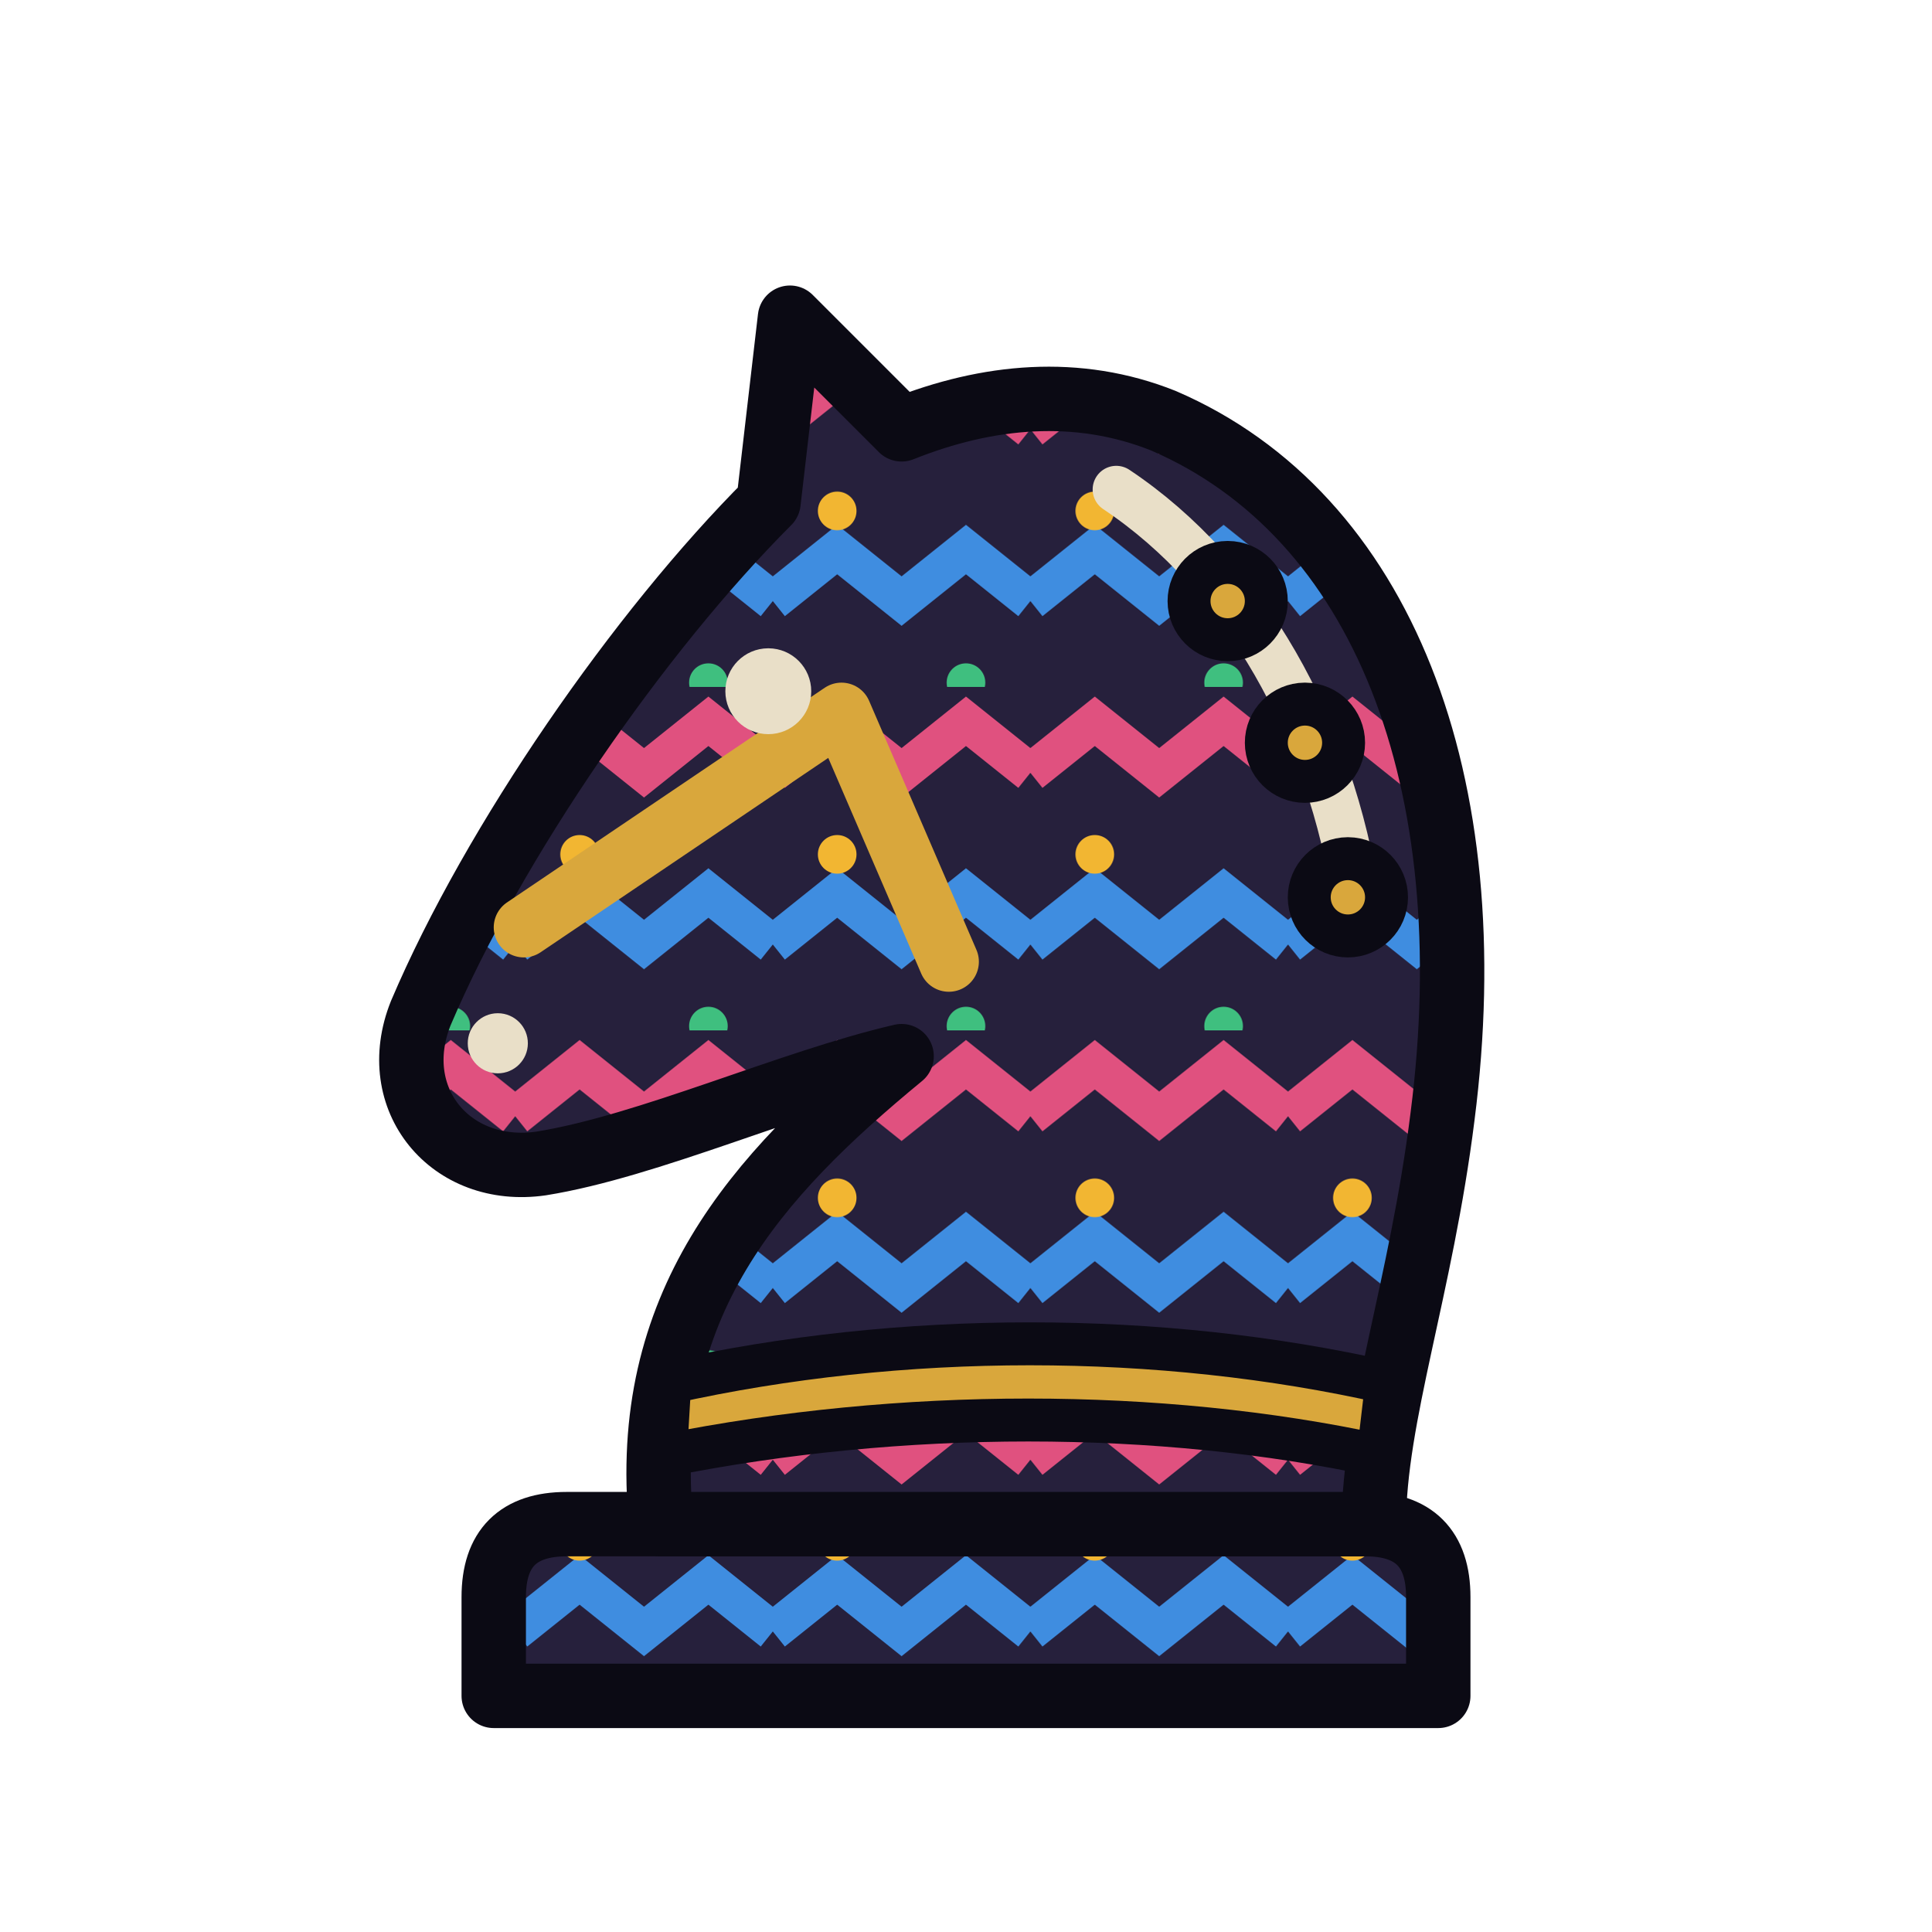
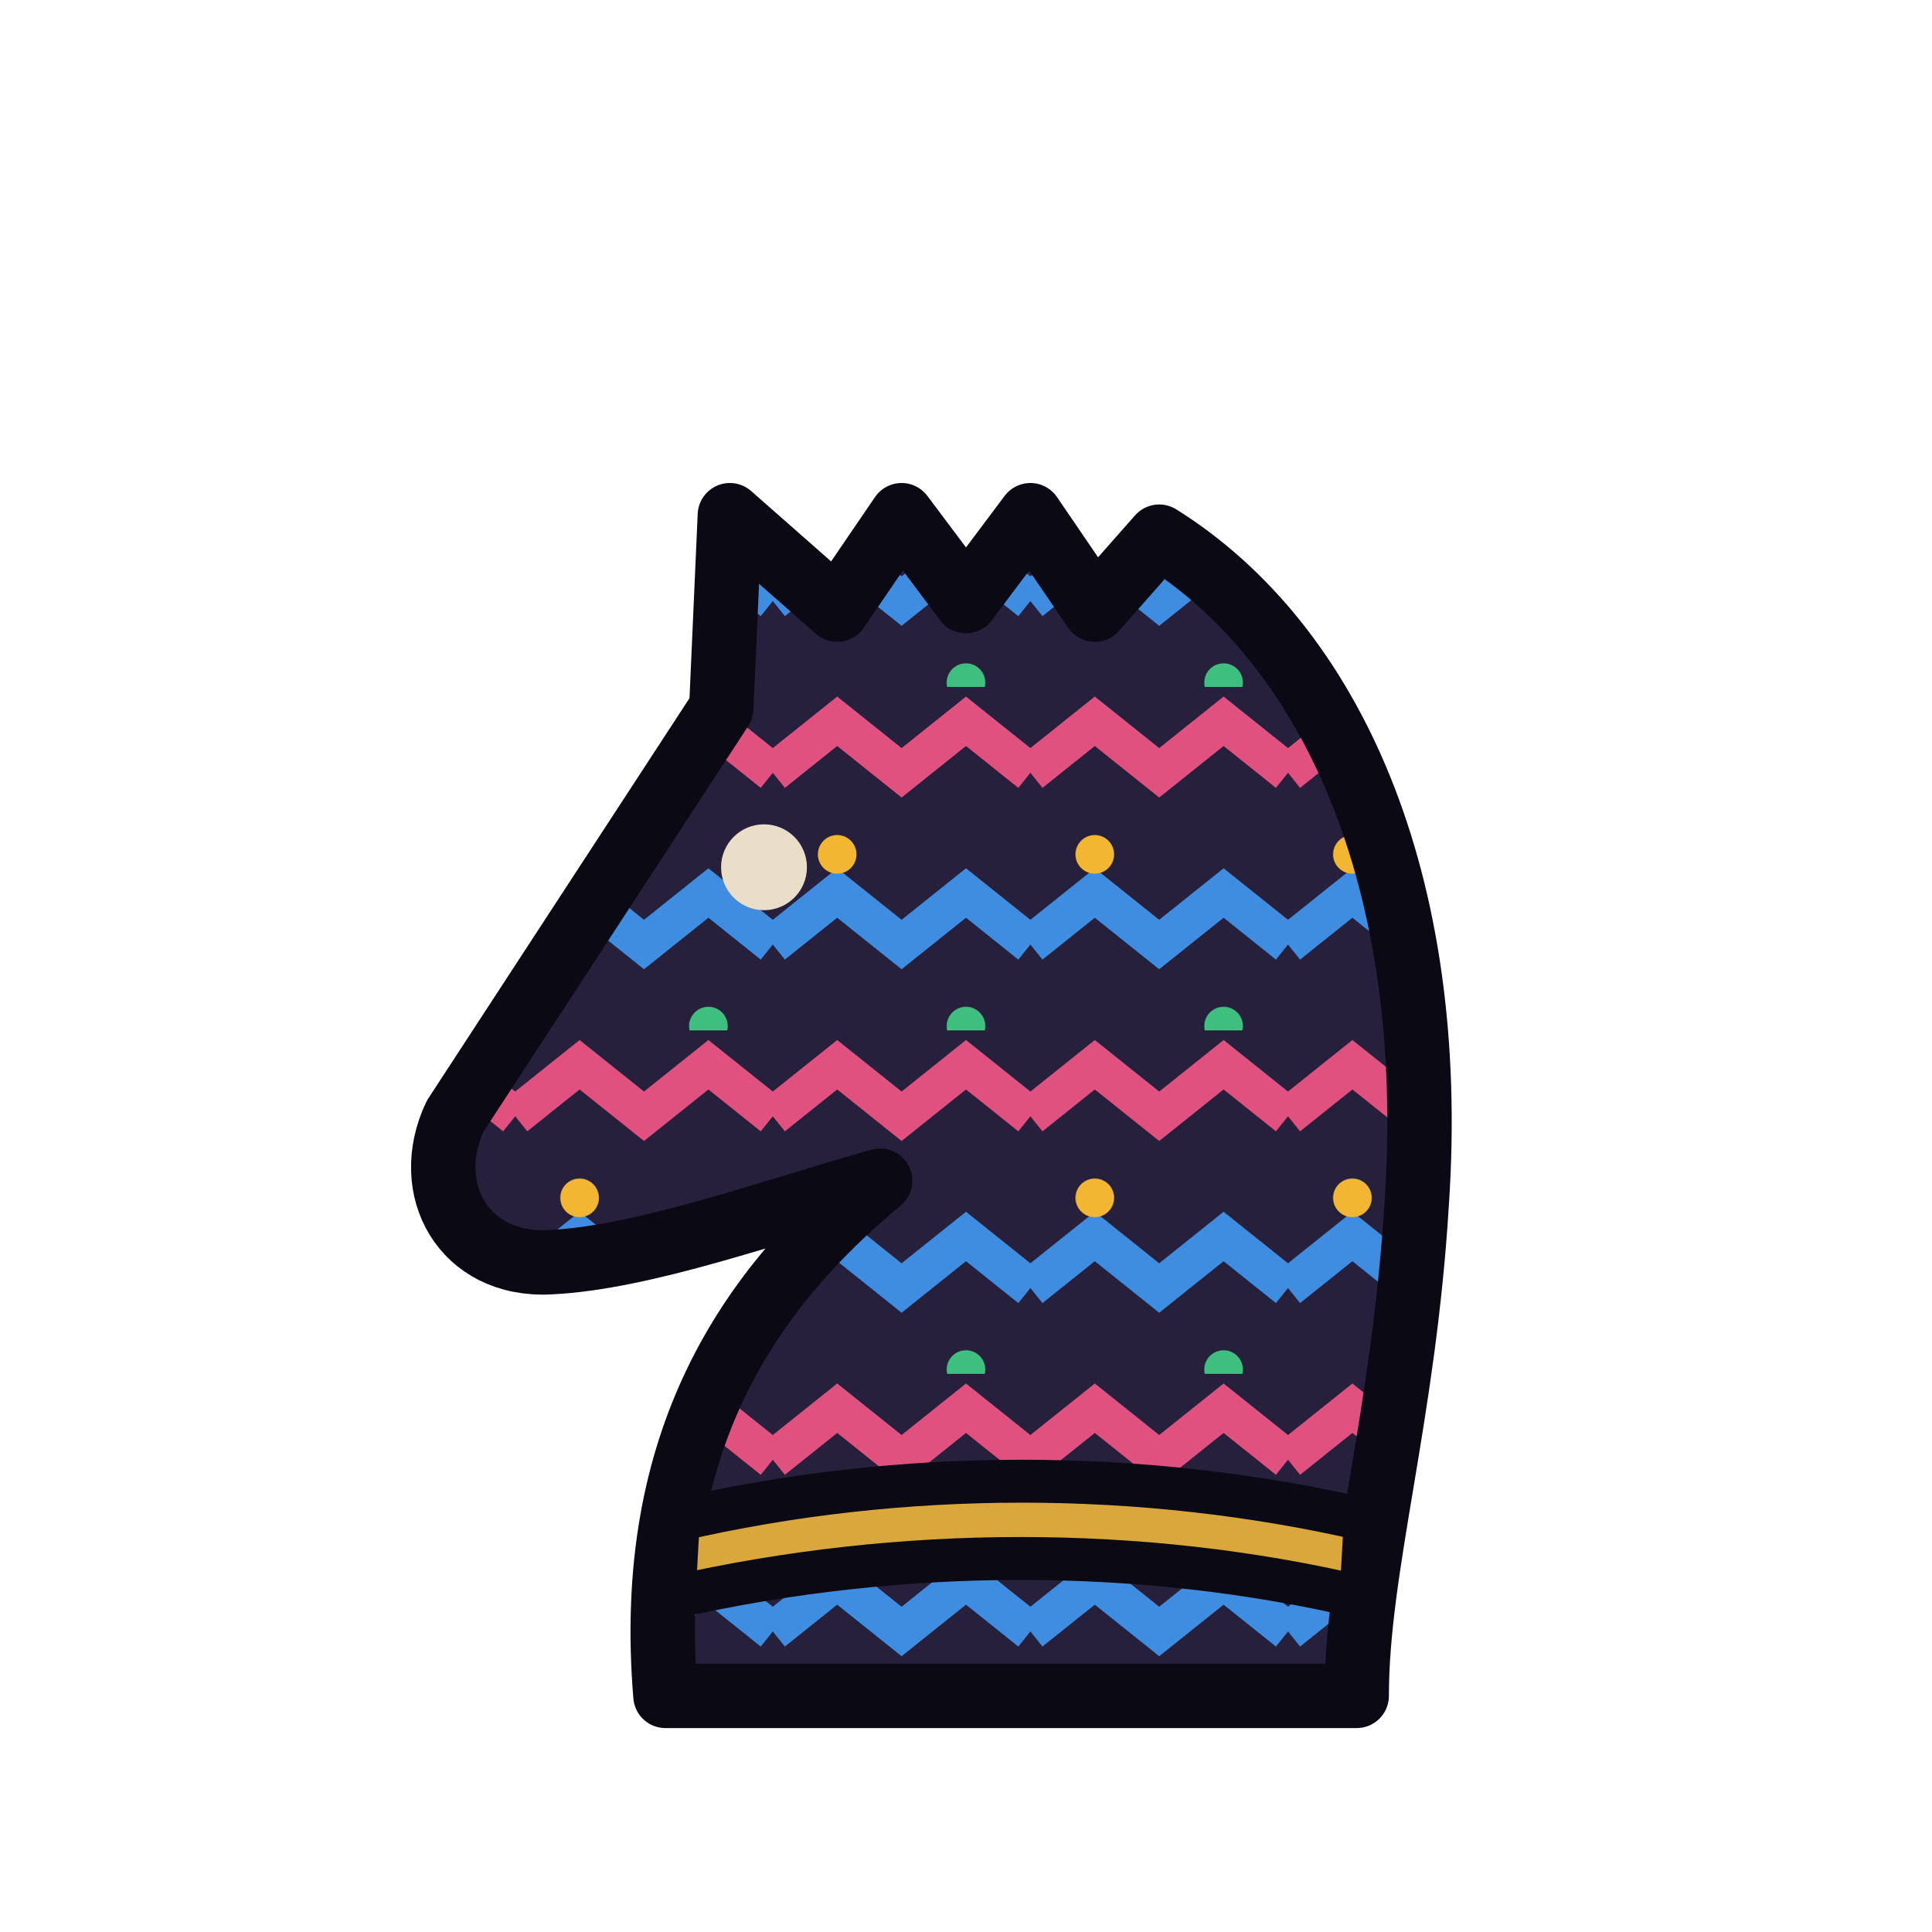
<svg xmlns="http://www.w3.org/2000/svg" width="45" height="45" viewBox="0 0 45 45">
  <defs>
    <pattern id="p" width="6" height="8" patternUnits="userSpaceOnUse">
      <rect width="6" height="8" fill="#26203c" />
      <path d="M0 2L1.5 0.8L3 2L4.5 0.8L6 2" fill="none" stroke="#e0517f" stroke-width="0.9" />
      <path d="M0 6L1.5 4.8L3 6L4.5 4.8L6 6" fill="none" stroke="#3f8de0" stroke-width="0.9" />
      <circle cx="1.5" cy="3.9" r="0.45" fill="#f2b632" />
      <circle cx="4.5" cy="7.9" r="0.45" fill="#3fbf7f" />
    </pattern>
  </defs>
  <g stroke-width="1.5" stroke-linecap="round" stroke-linejoin="round">
-     <path d="M11.5 39.5H33.5V37.2Q33.5 35.5 31.8 35.5H13.2Q11.5 35.5 11.5 37.2Z" fill="url(#p)" stroke="#0b0a14" />
-     <path d="M15.4 35.5C14.9 30.4 17.6 27.4 21 24.6C18.4 25.2 15.1 26.7 12.6 27.1C10.5 27.4 9 25.6 9.8 23.6C11.5 19.6 14.9 14.7 17.9 11.7L18.4 7.4L21 10C23 9.2 25.1 9 27.1 9.8C32.2 12 34.6 18.2 33.6 26C33.1 30 32 33 32 35.5Z" fill="url(#p)" stroke="#0b0a14" />
-     <path d="M15.6 32.2C21 31 27 31 32.3 32.2L32.1 33.9C27 32.8 21 32.8 15.5 33.9Z" fill="#d9a73c" stroke="#0b0a14" stroke-width="1" />
-     <path d="M12.2 21.6L19.6 16.6L22.1 22.4" fill="none" stroke="#d9a73c" stroke-width="1.4" />
-     <path d="M26 11.4C29 13.4 31 17 31.6 21" fill="none" stroke="#e9dfc8" stroke-width="1.1" />
-     <path d="M17.9 15.1A1 1 0 1 1 17.89 15.1Z" fill="#e9dfc8" stroke="none" />
-     <path d="M11.6 23.6A0.7 0.7 0 1 1 11.59 23.6Z" fill="#e9dfc8" stroke="none" />
-     <path d="M28.6 13.1A0.9 0.9 0 1 1 28.59 13.1Z M30.4 16.4A0.9 0.9 0 1 1 30.39 16.4Z M31.4 20A0.9 0.9 0 1 1 31.39 20Z" fill="#d9a73c" stroke="#0b0a14" stroke-width="1" />
+     <path d="M15.5 39.5C15 33.5 17.5 30 20.5 27.5C18 28.2 15 29.3 12.8 29.4C10.8 29.5 9.8 27.7 10.6 26L16.8 16.5L17 12L19.5 14.2L21 12L22.5 14L24 12L25.5 14.2L27 12.5C31 15 33.5 20.5 33 28C32.7 33 31.6 36.5 31.6 39.5Z" fill="url(#p)" stroke="#0b0a14" />
+     <path d="M15.8 35.4C21 34.2 26.6 34.2 31.8 35.4L31.7 37.2C26.6 36 21 36 15.7 37.2Z" fill="#d9a73c" stroke="#0b0a14" stroke-width="1" />
+     <path d="M17.8 19.2A1 1 0 1 1 17.79 19.2Z" fill="#e9dfc8" stroke="none" />
  </g>
</svg>
